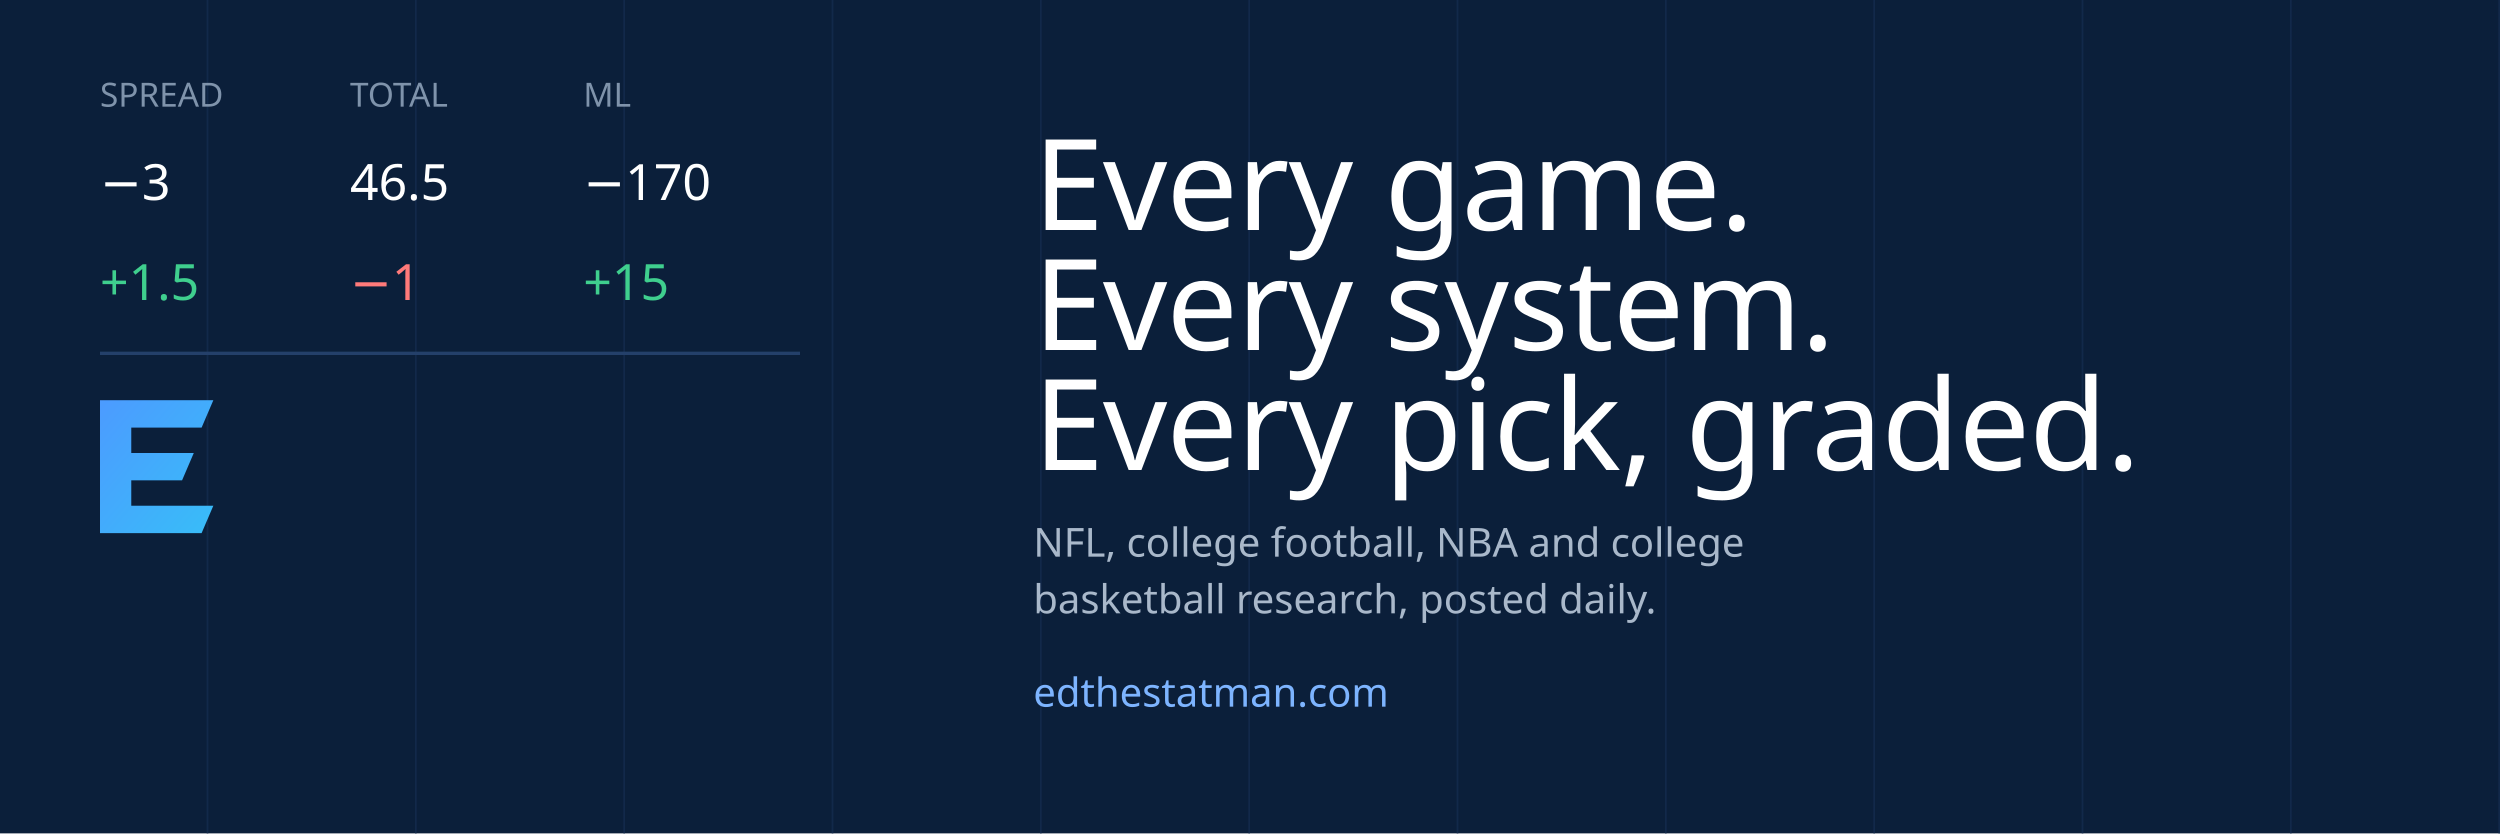
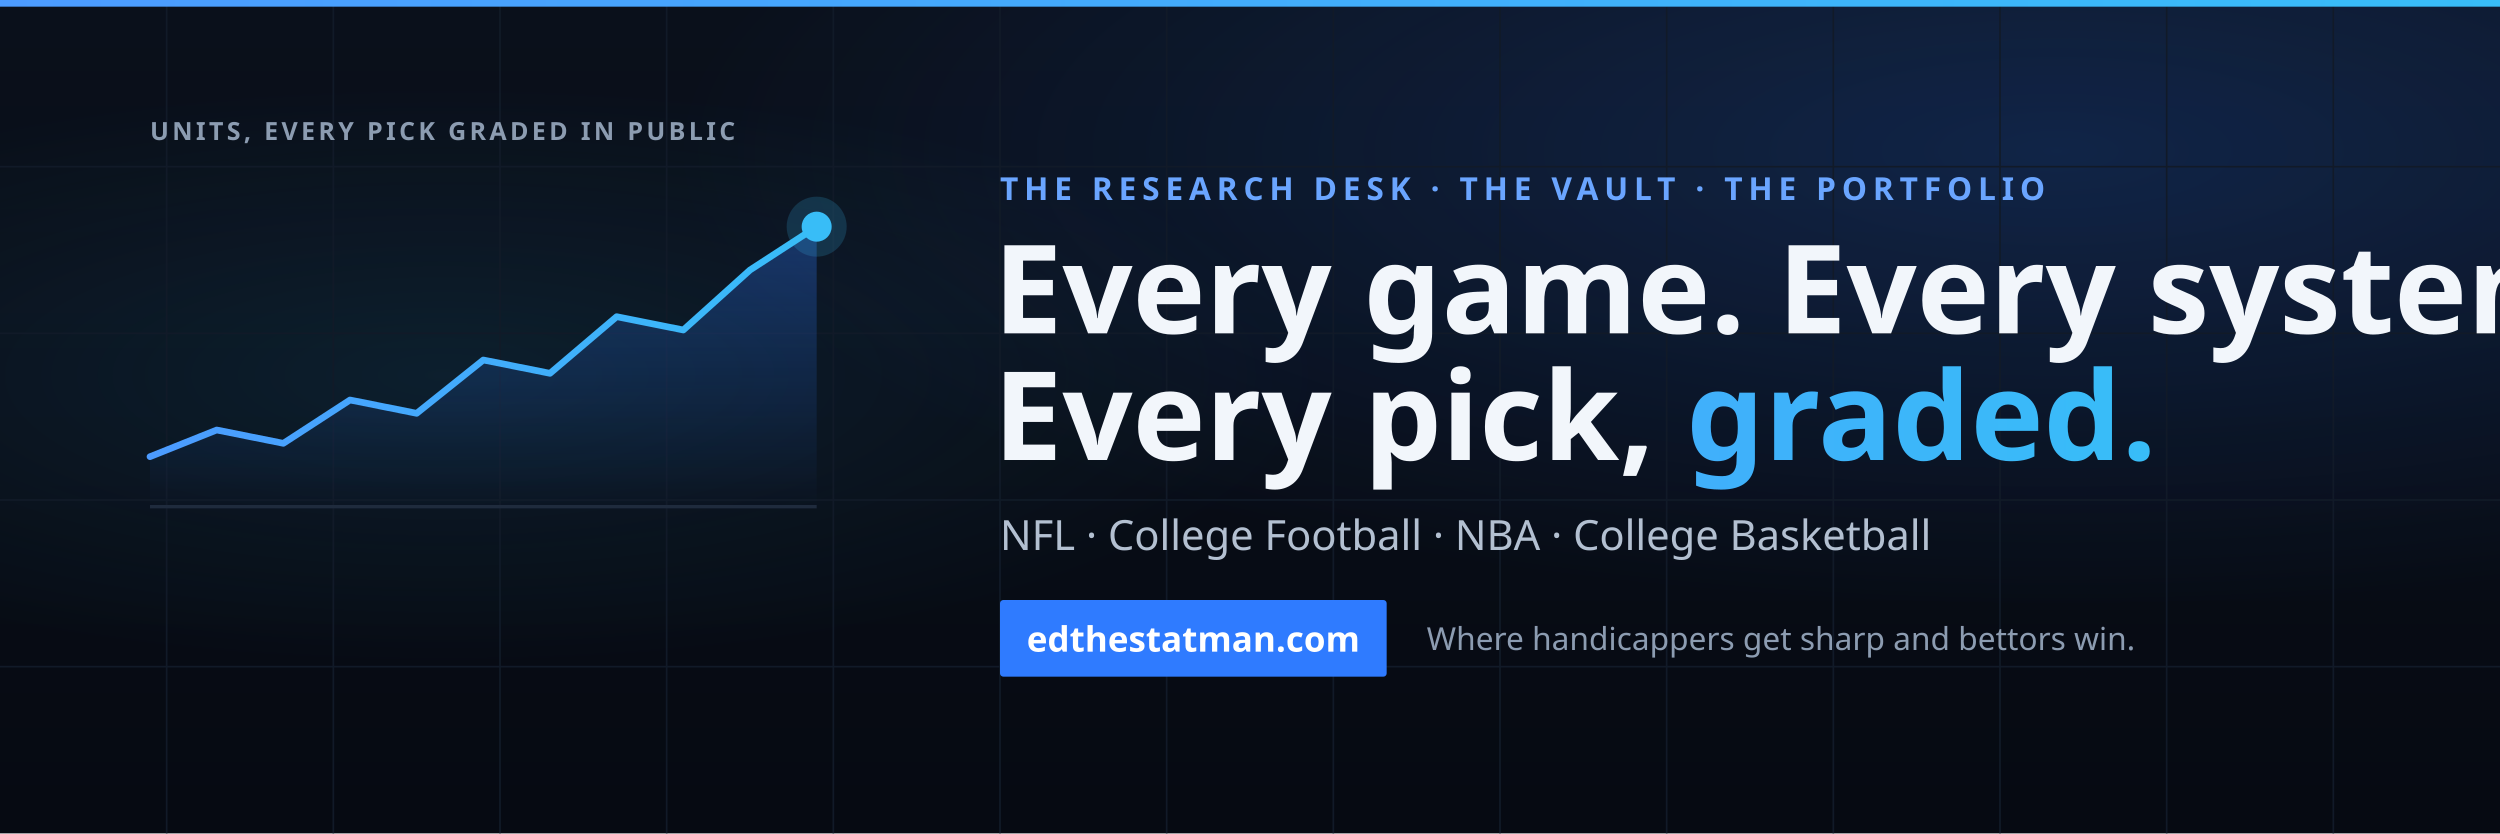
<svg xmlns="http://www.w3.org/2000/svg" width="1500" height="500" viewBox="0 0 1500 500">
  <defs>
-     <linearGradient id="eg" x1="0" y1="0" x2="1" y2="1">
+     <linearGradient id="bg" x1="0" y1="0" x2="0" y2="1">
+       <stop offset="0" stop-color="#0A101B" />
+       <stop offset="1" stop-color="#060A12" />
+     </linearGradient>
+     <radialGradient id="glowR" cx="0.82" cy="0.18" r="0.55">
+       <stop offset="0" stop-color="#2F7BFF" stop-opacity="0.20" />
+       <stop offset="1" stop-color="#2F7BFF" stop-opacity="0" />
+     </radialGradient>
+     <radialGradient id="glowL" cx="0.18" cy="0.45" r="0.35">
+       <stop offset="0" stop-color="#38BDF8" stop-opacity="0.10" />
+       <stop offset="1" stop-color="#38BDF8" stop-opacity="0" />
+     </radialGradient>
+     <linearGradient id="blue" x1="0" y1="0" x2="1" y2="0">
      <stop offset="0" stop-color="#4C9BFF" />
      <stop offset="1" stop-color="#38BDF8" />
    </linearGradient>
+     <linearGradient id="area" x1="0" y1="0" x2="0" y2="1">
+       <stop offset="0" stop-color="#2F7BFF" stop-opacity="0.32" />
+       <stop offset="1" stop-color="#2F7BFF" stop-opacity="0" />
+     </linearGradient>
  </defs>
-   <rect width="1500" height="500" fill="#0B1F3A" />
-   <g fill="#12294A">
-     <rect x="124" y="0" width="1" height="500" />
-     <rect x="249" y="0" width="1" height="500" />
-     <rect x="374" y="0" width="1" height="500" />
-     <rect x="499" y="0" width="1" height="500" />
-     <rect x="624" y="0" width="1" height="500" />
-     <rect x="749" y="0" width="1" height="500" />
-     <rect x="874" y="0" width="1" height="500" />
-     <rect x="999" y="0" width="1" height="500" />
-     <rect x="1124" y="0" width="1" height="500" />
-     <rect x="1249" y="0" width="1" height="500" />
-     <rect x="1374" y="0" width="1" height="500" />
-     <rect x="1499" y="0" width="1" height="500" />
+   <rect width="1500" height="500" fill="url(#bg)" />
+   <rect width="1500" height="500" fill="url(#glowR)" />
+   <rect width="1500" height="500" fill="url(#glowL)" />
+   <g stroke="#111A28" stroke-width="1">
+     <path d="M0 100H1500M0 200H1500M0 300H1500M0 400H1500" />
+     <path d="M100 0V500M200 0V500M300 0V500M400 0V500M500 0V500M600 0V500M700 0V500M800 0V500M900 0V500M1000 0V500M1100 0V500M1200 0V500M1300 0V500M1400 0V500" />
  </g>
-   <g transform="translate(60 40)">
-     <g font-family="JetBrains Mono Label" font-size="20" fill="#7F93AB">
-       <text x="0" y="24">SPREAD</text>
-       <text x="150" y="24">TOTAL</text>
-       <text x="290" y="24">ML</text>
+   <rect x="0" y="0" width="1500" height="4" fill="url(#blue)" />
+   <g transform="translate(90 44)">
+     <path d="M0 230 L40 214 L80 222 L120 196 L160 204 L200 172 L240 180 L280 146 L320 154 L360 118 L400 92 L400 260 L0 260 Z" fill="url(#area)" />
+     <path d="M0 230 L40 214 L80 222 L120 196 L160 204 L200 172 L240 180 L280 146 L320 154 L360 118 L400 92" fill="none" stroke="url(#blue)" stroke-width="4" stroke-linejoin="round" stroke-linecap="round" />
+     <circle cx="400" cy="92" r="9" fill="#38BDF8" />
+     <circle cx="400" cy="92" r="18" fill="#38BDF8" fill-opacity="0.18" />
+     <path d="M0 260H400" stroke="#1F2B3D" stroke-width="2" />
+     <g font-family="Barlow" font-weight="600" font-size="15" fill="#8C9CB1" letter-spacing="2">
+       <text x="0" y="40">UNITS, EVERY PICK GRADED IN PUBLIC</text>
    </g>
-     <g font-family="JetBrains Mono Figure" font-size="30">
-       <text x="0" y="80" fill="#FFFFFF">−3</text>
-       <text x="150" y="80" fill="#FFFFFF">46.5</text>
-       <text x="290" y="80" fill="#FFFFFF">−170</text>
-       <text x="0" y="140" fill="#3FCF8E">+1.5</text>
-       <text x="150" y="140" fill="#FF7A7A">−1</text>
-       <text x="290" y="140" fill="#3FCF8E">+15</text>
-     </g>
-     <line x1="0" y1="172" x2="420" y2="172" stroke="#24406A" stroke-width="2" />
-     <svg x="0" y="200" width="68" height="80" viewBox="24 16 58 68">
-       <path d="M24 16H82L76 30H40V43H72L66 57H40V70H82L76 84H24Z" fill="url(#eg)" />
-     </svg>
  </g>
-   <g font-family="Archivo Headline" font-size="76" fill="#FFFFFF" letter-spacing="-0.5">
-     <text x="620" y="138">Every game.</text>
-     <text x="620" y="210">Every system.</text>
-     <text x="620" y="282">Every pick, graded.</text>
+   <g font-family="Barlow" font-weight="600" font-size="19" fill="#6AA5FF" letter-spacing="3.5">
+     <text x="600" y="120">THE RESEARCH DESK  ·  THE VAULT  ·  THE PORTFOLIO</text>
  </g>
-   <g font-family="Archivo Text" font-size="24" fill="#A9B8CA">
-     <text x="620" y="334">NFL, college football, NBA and college</text>
-     <text x="620" y="368">basketball research, posted daily.</text>
+   <g font-family="Barlow Semi Condensed" font-weight="800" font-size="74" fill="#F2F6FB">
+     <text x="596" y="200">Every game. Every system.</text>
+     <text x="596" y="276">Every pick, <tspan fill="url(#blue)">graded.</tspan>
+     </text>
  </g>
-   <text x="620" y="424" font-family="Archivo Link" font-size="24" fill="#7DB4FF">edthestatman.com</text>
+   <g font-family="Barlow" font-weight="500" font-size="25" fill="#B3C0D1">
+     <text x="600" y="330">NFL  ·  College Football  ·  NBA  ·  College Basketball</text>
+   </g>
+   <g transform="translate(600 360)">
+     <rect width="232" height="46" rx="2" fill="#2F7BFF" />
+     <text x="116" y="31" text-anchor="middle" font-family="Barlow" font-weight="600" font-size="21" fill="#FFFFFF">edthestatman.com</text>
+   </g>
+   <g font-family="Barlow" font-weight="500" font-size="19" fill="#8C9CB1">
+     <text x="856" y="390">Where handicappers get sharp and bettors win.</text>
+   </g>
</svg>
